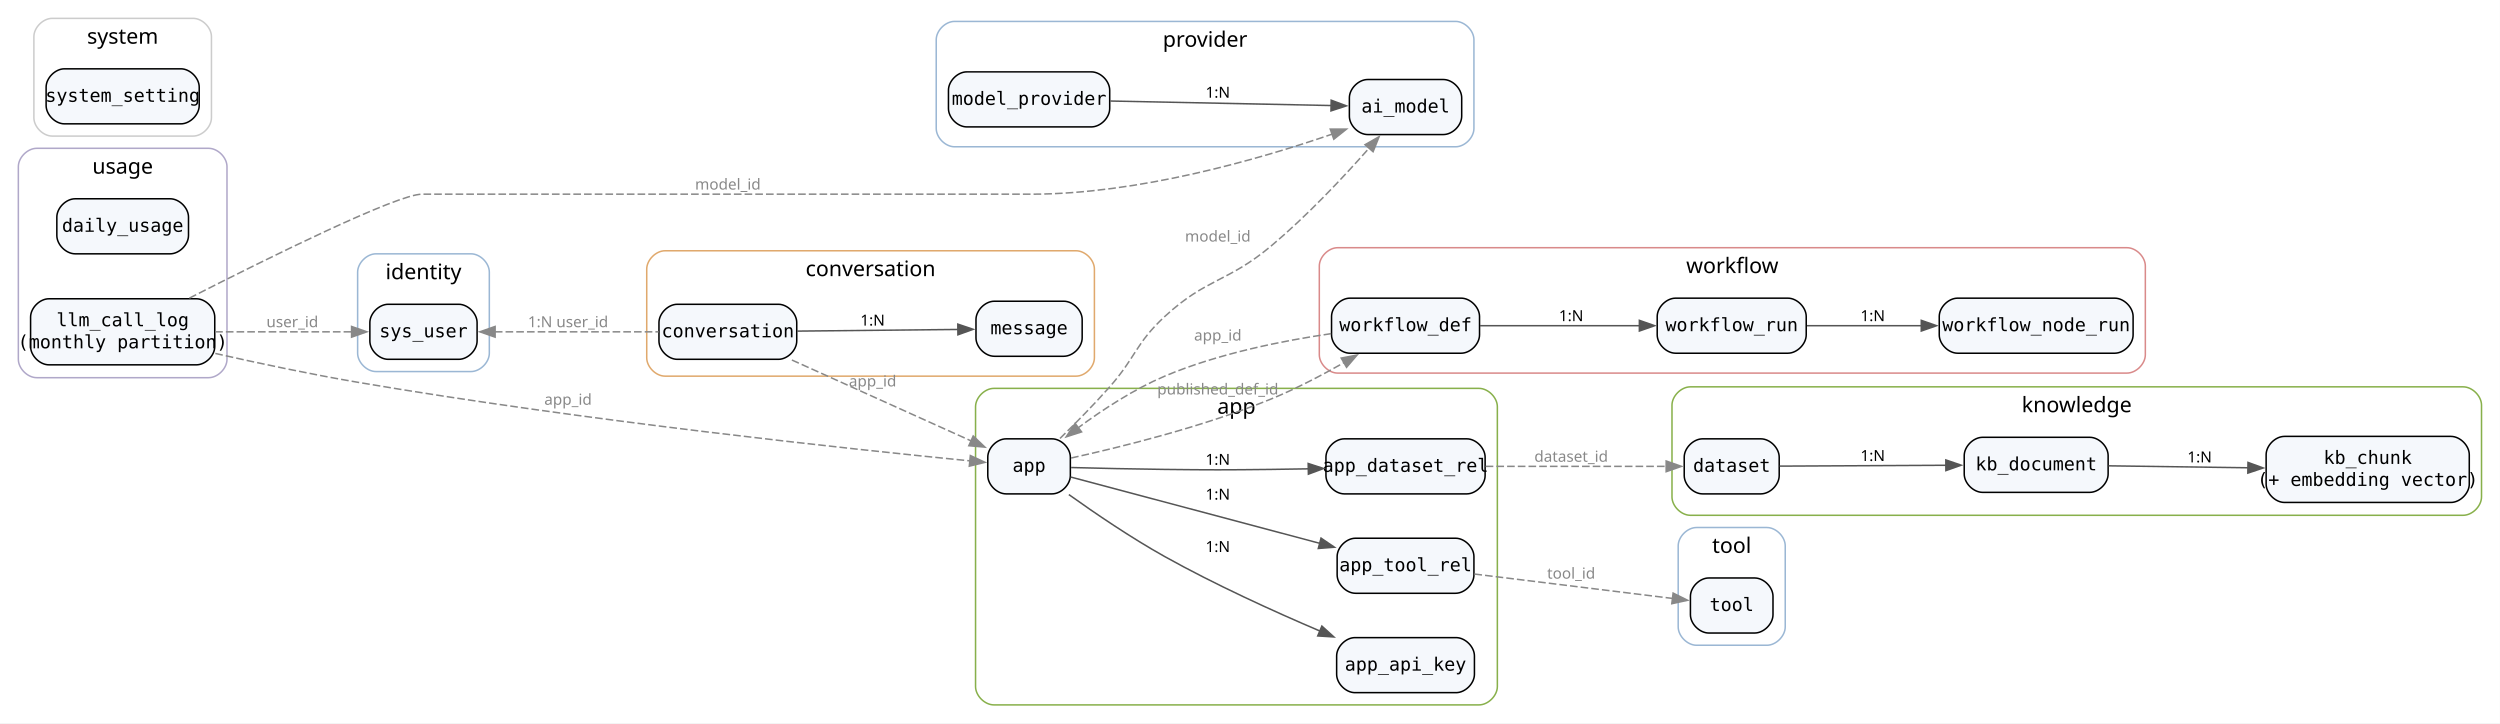
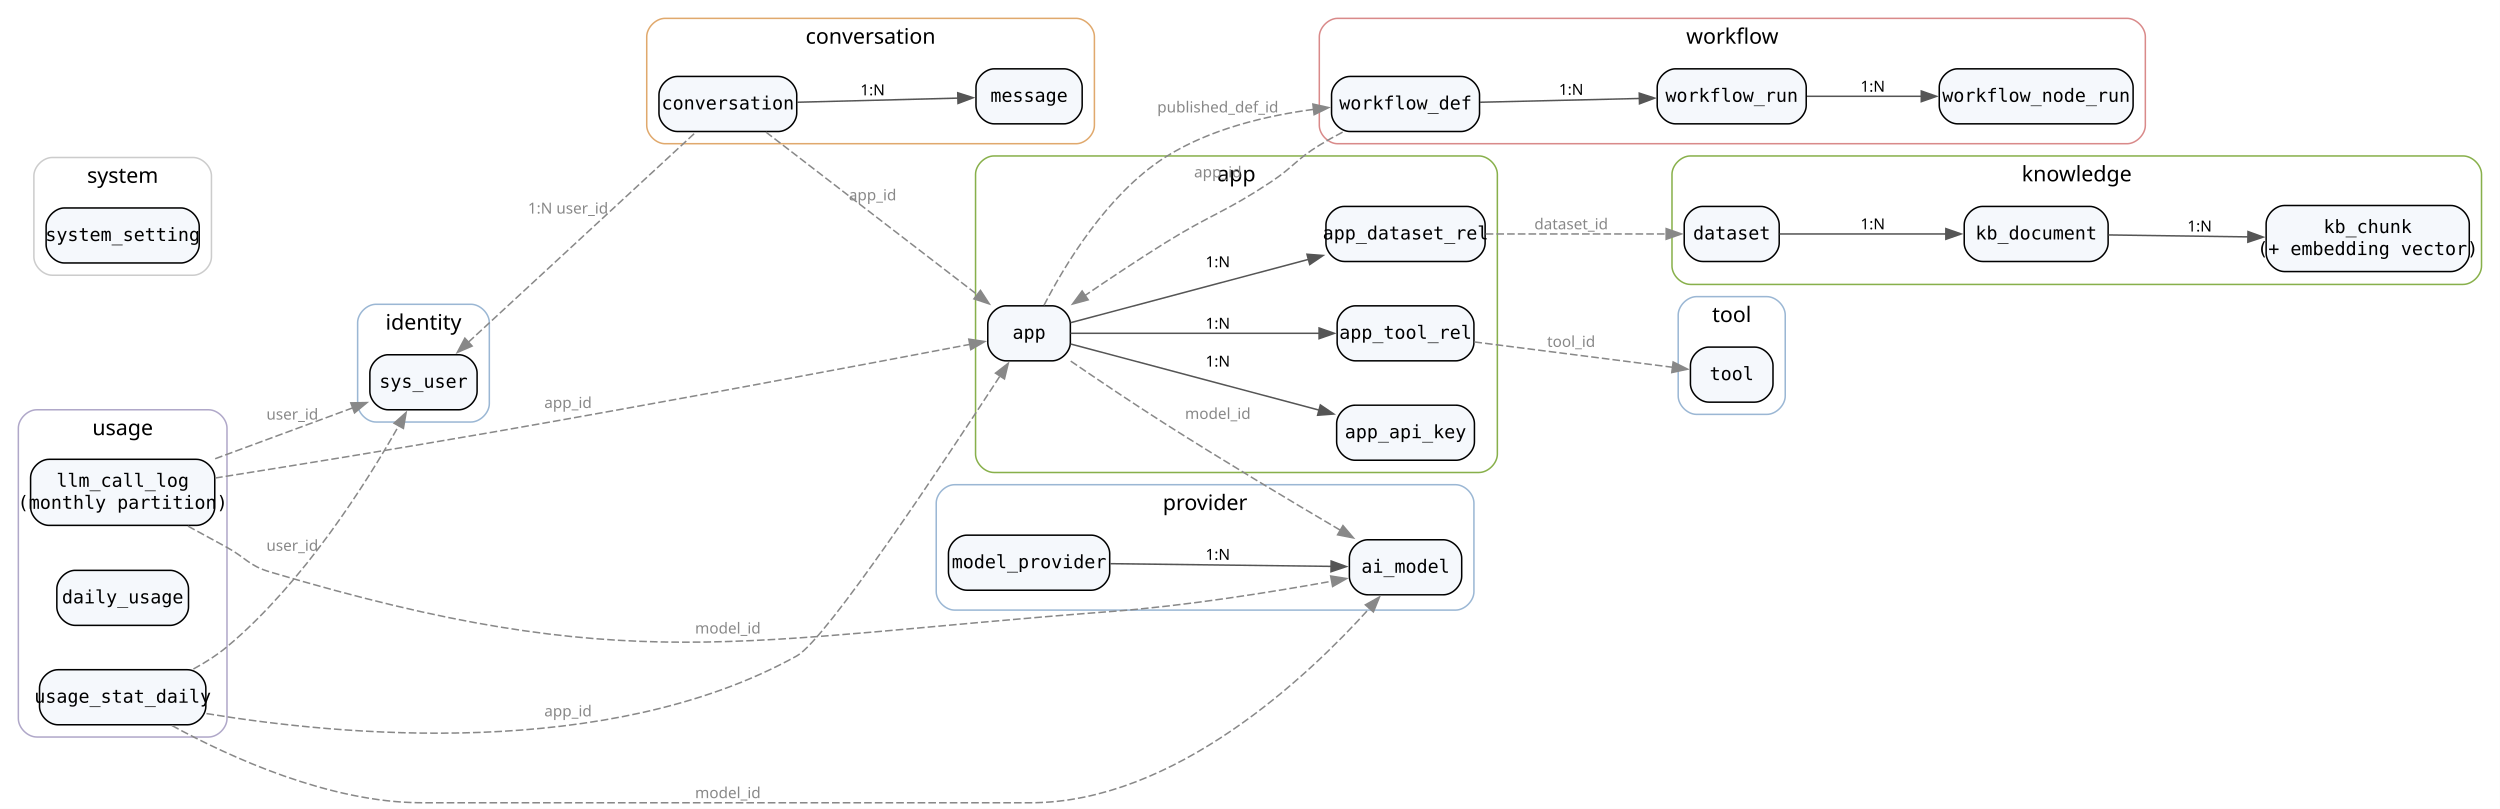
- <svg xmlns="http://www.w3.org/2000/svg" width="1635pt" height="473pt" viewBox="0.00 0.00 1635.00 473.00">
-   <g id="graph0" class="graph" transform="scale(1 1) rotate(0) translate(4 469)">
-     <polygon fill="white" stroke="none" points="-4,4 -4,-469 1630.91,-469 1630.91,4 -4,4" />
+ <svg xmlns="http://www.w3.org/2000/svg" width="1635pt" height="529pt" viewBox="0.00 0.00 1635.00 529.00">
+   <g id="graph0" class="graph" transform="scale(1 1) rotate(0) translate(4 525)">
+     <polygon fill="white" stroke="none" points="-4,4 -4,-525 1630.91,-525 1630.91,4 -4,4" />
    <g id="clust1" class="cluster">
-       <path fill="none" stroke="#9bb7d4" d="M241.89,-226C241.89,-226 304.02,-226 304.02,-226 310.02,-226 316.02,-232 316.02,-238 316.02,-238 316.02,-291 316.02,-291 316.02,-297 310.02,-303 304.02,-303 304.02,-303 241.89,-303 241.89,-303 235.89,-303 229.89,-297 229.89,-291 229.89,-291 229.89,-238 229.89,-238 229.89,-232 235.89,-226 241.89,-226" />
-       <text xml:space="preserve" text-anchor="middle" x="272.96" y="-286.4" font-family="sans-serif" font-size="14.00">identity</text>
+       <path fill="none" stroke="#9bb7d4" d="M241.89,-249C241.89,-249 304.02,-249 304.02,-249 310.02,-249 316.02,-255 316.02,-261 316.02,-261 316.02,-314 316.02,-314 316.02,-320 310.02,-326 304.02,-326 304.02,-326 241.89,-326 241.89,-326 235.89,-326 229.89,-320 229.89,-314 229.89,-314 229.89,-261 229.89,-261 229.89,-255 235.89,-249 241.89,-249" />
+       <text xml:space="preserve" text-anchor="middle" x="272.96" y="-309.4" font-family="sans-serif" font-size="14.00">identity</text>
    </g>
    <g id="clust2" class="cluster">
-       <path fill="none" stroke="#9bb7d4" d="M620.29,-373C620.29,-373 947.95,-373 947.95,-373 953.95,-373 959.95,-379 959.95,-385 959.95,-385 959.95,-443 959.95,-443 959.95,-449 953.95,-455 947.95,-455 947.95,-455 620.29,-455 620.29,-455 614.29,-455 608.29,-449 608.29,-443 608.29,-443 608.29,-385 608.29,-385 608.29,-379 614.29,-373 620.29,-373" />
-       <text xml:space="preserve" text-anchor="middle" x="784.12" y="-438.4" font-family="sans-serif" font-size="14.00">provider</text>
+       <path fill="none" stroke="#9bb7d4" d="M620.29,-126C620.29,-126 947.95,-126 947.95,-126 953.95,-126 959.95,-132 959.95,-138 959.95,-138 959.95,-196 959.95,-196 959.95,-202 953.95,-208 947.95,-208 947.95,-208 620.29,-208 620.29,-208 614.29,-208 608.29,-202 608.29,-196 608.29,-196 608.29,-138 608.29,-138 608.29,-132 614.29,-126 620.29,-126" />
+       <text xml:space="preserve" text-anchor="middle" x="784.12" y="-191.4" font-family="sans-serif" font-size="14.00">provider</text>
    </g>
    <g id="clust3" class="cluster">
-       <path fill="none" stroke="#88b04b" d="M646.01,-8C646.01,-8 963.27,-8 963.27,-8 969.27,-8 975.27,-14 975.27,-20 975.27,-20 975.27,-203 975.27,-203 975.27,-209 969.27,-215 963.27,-215 963.27,-215 646.01,-215 646.01,-215 640.01,-215 634.01,-209 634.01,-203 634.01,-203 634.01,-20 634.01,-20 634.01,-14 640.01,-8 646.01,-8" />
-       <text xml:space="preserve" text-anchor="middle" x="804.64" y="-198.4" font-family="sans-serif" font-size="14.00">app</text>
+       <path fill="none" stroke="#88b04b" d="M646.01,-216C646.01,-216 963.27,-216 963.27,-216 969.27,-216 975.27,-222 975.27,-228 975.27,-228 975.27,-411 975.27,-411 975.27,-417 969.27,-423 963.27,-423 963.27,-423 646.01,-423 646.01,-423 640.01,-423 634.01,-417 634.01,-411 634.01,-411 634.01,-228 634.01,-228 634.01,-222 640.01,-216 646.01,-216" />
+       <text xml:space="preserve" text-anchor="middle" x="804.64" y="-406.4" font-family="sans-serif" font-size="14.00">app</text>
    </g>
    <g id="clust4" class="cluster">
-       <path fill="none" stroke="#e0a96d" d="M430.96,-223C430.96,-223 699.74,-223 699.74,-223 705.74,-223 711.74,-229 711.74,-235 711.74,-235 711.74,-293 711.74,-293 711.74,-299 705.74,-305 699.74,-305 699.74,-305 430.96,-305 430.96,-305 424.96,-305 418.96,-299 418.96,-293 418.96,-293 418.96,-235 418.96,-235 418.96,-229 424.96,-223 430.96,-223" />
-       <text xml:space="preserve" text-anchor="middle" x="565.35" y="-288.4" font-family="sans-serif" font-size="14.00">conversation</text>
+       <path fill="none" stroke="#e0a96d" d="M430.96,-431C430.96,-431 699.74,-431 699.74,-431 705.74,-431 711.74,-437 711.74,-443 711.74,-443 711.74,-501 711.74,-501 711.74,-507 705.74,-513 699.74,-513 699.74,-513 430.96,-513 430.96,-513 424.96,-513 418.96,-507 418.96,-501 418.96,-501 418.96,-443 418.96,-443 418.96,-437 424.96,-431 430.96,-431" />
+       <text xml:space="preserve" text-anchor="middle" x="565.35" y="-496.4" font-family="sans-serif" font-size="14.00">conversation</text>
    </g>
    <g id="clust5" class="cluster">
-       <path fill="none" stroke="#88b04b" d="M1101.48,-132C1101.48,-132 1606.91,-132 1606.91,-132 1612.91,-132 1618.91,-138 1618.91,-144 1618.91,-144 1618.91,-204 1618.91,-204 1618.91,-210 1612.91,-216 1606.91,-216 1606.91,-216 1101.48,-216 1101.48,-216 1095.48,-216 1089.48,-210 1089.48,-204 1089.48,-204 1089.48,-144 1089.48,-144 1089.48,-138 1095.48,-132 1101.48,-132" />
-       <text xml:space="preserve" text-anchor="middle" x="1354.19" y="-199.4" font-family="sans-serif" font-size="14.00">knowledge</text>
+       <path fill="none" stroke="#88b04b" d="M1101.48,-339C1101.48,-339 1606.91,-339 1606.91,-339 1612.91,-339 1618.91,-345 1618.91,-351 1618.91,-351 1618.91,-411 1618.91,-411 1618.91,-417 1612.91,-423 1606.91,-423 1606.91,-423 1101.48,-423 1101.48,-423 1095.48,-423 1089.48,-417 1089.48,-411 1089.48,-411 1089.48,-351 1089.48,-351 1089.48,-345 1095.48,-339 1101.48,-339" />
+       <text xml:space="preserve" text-anchor="middle" x="1354.19" y="-406.4" font-family="sans-serif" font-size="14.00">knowledge</text>
    </g>
    <g id="clust6" class="cluster">
-       <path fill="none" stroke="#d98a8a" d="M870.83,-225C870.83,-225 1387.05,-225 1387.05,-225 1393.05,-225 1399.05,-231 1399.05,-237 1399.05,-237 1399.05,-295 1399.05,-295 1399.05,-301 1393.05,-307 1387.05,-307 1387.05,-307 870.83,-307 870.83,-307 864.83,-307 858.83,-301 858.83,-295 858.83,-295 858.83,-237 858.83,-237 858.83,-231 864.83,-225 870.83,-225" />
-       <text xml:space="preserve" text-anchor="middle" x="1128.94" y="-290.4" font-family="sans-serif" font-size="14.00">workflow</text>
+       <path fill="none" stroke="#d98a8a" d="M870.83,-431C870.83,-431 1387.05,-431 1387.05,-431 1393.05,-431 1399.05,-437 1399.05,-443 1399.05,-443 1399.05,-501 1399.05,-501 1399.05,-507 1393.05,-513 1387.05,-513 1387.05,-513 870.83,-513 870.83,-513 864.83,-513 858.83,-507 858.83,-501 858.83,-501 858.83,-443 858.83,-443 858.83,-437 864.83,-431 870.83,-431" />
+       <text xml:space="preserve" text-anchor="middle" x="1128.94" y="-496.4" font-family="sans-serif" font-size="14.00">workflow</text>
    </g>
    <g id="clust7" class="cluster">
-       <path fill="none" stroke="#9bb7d4" d="M1105.54,-47C1105.54,-47 1151.54,-47 1151.54,-47 1157.54,-47 1163.54,-53 1163.54,-59 1163.54,-59 1163.54,-112 1163.54,-112 1163.54,-118 1157.54,-124 1151.54,-124 1151.54,-124 1105.54,-124 1105.54,-124 1099.54,-124 1093.54,-118 1093.54,-112 1093.54,-112 1093.54,-59 1093.54,-59 1093.54,-53 1099.54,-47 1105.54,-47" />
-       <text xml:space="preserve" text-anchor="middle" x="1128.54" y="-107.4" font-family="sans-serif" font-size="14.00">tool</text>
+       <path fill="none" stroke="#9bb7d4" d="M1105.54,-254C1105.54,-254 1151.54,-254 1151.54,-254 1157.54,-254 1163.54,-260 1163.54,-266 1163.54,-266 1163.54,-319 1163.54,-319 1163.54,-325 1157.54,-331 1151.54,-331 1151.54,-331 1105.54,-331 1105.54,-331 1099.54,-331 1093.54,-325 1093.54,-319 1093.54,-319 1093.54,-266 1093.54,-266 1093.54,-260 1099.54,-254 1105.54,-254" />
+       <text xml:space="preserve" text-anchor="middle" x="1128.54" y="-314.4" font-family="sans-serif" font-size="14.00">tool</text>
    </g>
    <g id="clust8" class="cluster">
-       <path fill="none" stroke="#b0a8c9" d="M20,-222C20,-222 132.45,-222 132.45,-222 138.45,-222 144.45,-228 144.45,-234 144.45,-234 144.45,-360 144.45,-360 144.45,-366 138.45,-372 132.45,-372 132.45,-372 20,-372 20,-372 14,-372 8,-366 8,-360 8,-360 8,-234 8,-234 8,-228 14,-222 20,-222" />
-       <text xml:space="preserve" text-anchor="middle" x="76.23" y="-355.4" font-family="sans-serif" font-size="14.00">usage</text>
+       <path fill="none" stroke="#b0a8c9" d="M20,-43C20,-43 132.45,-43 132.45,-43 138.45,-43 144.45,-49 144.45,-55 144.45,-55 144.45,-245 144.45,-245 144.45,-251 138.45,-257 132.45,-257 132.45,-257 20,-257 20,-257 14,-257 8,-251 8,-245 8,-245 8,-55 8,-55 8,-49 14,-43 20,-43" />
+       <text xml:space="preserve" text-anchor="middle" x="76.23" y="-240.4" font-family="sans-serif" font-size="14.00">usage</text>
    </g>
    <g id="clust9" class="cluster">
-       <path fill="none" stroke="#cccccc" d="M30.16,-380C30.16,-380 122.29,-380 122.29,-380 128.29,-380 134.29,-386 134.29,-392 134.29,-392 134.29,-445 134.29,-445 134.29,-451 128.29,-457 122.29,-457 122.29,-457 30.16,-457 30.16,-457 24.16,-457 18.16,-451 18.16,-445 18.16,-445 18.16,-392 18.16,-392 18.16,-386 24.16,-380 30.16,-380" />
-       <text xml:space="preserve" text-anchor="middle" x="76.23" y="-440.4" font-family="sans-serif" font-size="14.00">system</text>
+       <path fill="none" stroke="#cccccc" d="M30.16,-345C30.16,-345 122.29,-345 122.29,-345 128.29,-345 134.29,-351 134.29,-357 134.29,-357 134.29,-410 134.29,-410 134.29,-416 128.29,-422 122.29,-422 122.29,-422 30.16,-422 30.16,-422 24.16,-422 18.16,-416 18.16,-410 18.16,-410 18.16,-357 18.16,-357 18.16,-351 24.16,-345 30.16,-345" />
+       <text xml:space="preserve" text-anchor="middle" x="76.23" y="-405.4" font-family="sans-serif" font-size="14.00">system</text>
    </g>
    <g id="node1" class="node">
-       <path fill="#f5f8fc" stroke="black" d="M296.02,-270C296.02,-270 249.89,-270 249.89,-270 243.89,-270 237.89,-264 237.89,-258 237.89,-258 237.89,-246 237.89,-246 237.89,-240 243.89,-234 249.89,-234 249.89,-234 296.02,-234 296.02,-234 302.02,-234 308.02,-240 308.02,-246 308.02,-246 308.02,-258 308.02,-258 308.02,-264 302.02,-270 296.02,-270" />
-       <text xml:space="preserve" text-anchor="middle" x="272.96" y="-248.4" font-family="monospace" font-size="12.00">sys_user</text>
+       <path fill="#f5f8fc" stroke="black" d="M296.02,-293C296.02,-293 249.89,-293 249.89,-293 243.89,-293 237.89,-287 237.89,-281 237.89,-281 237.89,-269 237.89,-269 237.89,-263 243.89,-257 249.89,-257 249.89,-257 296.02,-257 296.02,-257 302.02,-257 308.02,-263 308.02,-269 308.02,-269 308.02,-281 308.02,-281 308.02,-287 302.02,-293 296.02,-293" />
+       <text xml:space="preserve" text-anchor="middle" x="272.96" y="-271.4" font-family="monospace" font-size="12.00">sys_user</text>
    </g>
    <g id="node8" class="node">
-       <path fill="#f5f8fc" stroke="black" d="M505.07,-270C505.07,-270 438.96,-270 438.96,-270 432.96,-270 426.96,-264 426.96,-258 426.96,-258 426.96,-246 426.96,-246 426.96,-240 432.96,-234 438.96,-234 438.96,-234 505.07,-234 505.07,-234 511.07,-234 517.07,-240 517.07,-246 517.07,-246 517.07,-258 517.07,-258 517.07,-264 511.07,-270 505.07,-270" />
-       <text xml:space="preserve" text-anchor="middle" x="472.02" y="-248.4" font-family="monospace" font-size="12.00">conversation</text>
+       <path fill="#f5f8fc" stroke="black" d="M505.07,-475C505.07,-475 438.96,-475 438.96,-475 432.96,-475 426.96,-469 426.96,-463 426.96,-463 426.96,-451 426.96,-451 426.96,-445 432.96,-439 438.96,-439 438.96,-439 505.07,-439 505.07,-439 511.07,-439 517.07,-445 517.07,-451 517.07,-451 517.07,-463 517.07,-463 517.07,-469 511.07,-475 505.07,-475" />
+       <text xml:space="preserve" text-anchor="middle" x="472.02" y="-453.4" font-family="monospace" font-size="12.00">conversation</text>
    </g>
    <g id="edge16" class="edge">
-       <path fill="none" stroke="#888888" stroke-dasharray="5,2" d="M319.63,-252C351.86,-252 394.8,-252 426.72,-252" />
-       <polygon fill="#888888" stroke="#888888" points="319.8,-248.5 309.8,-252 319.8,-255.5 319.8,-248.5" />
-       <text xml:space="preserve" text-anchor="middle" x="367.49" y="-255" font-family="sans-serif" font-size="10.00" fill="#888888">1:N user_id</text>
+       <path fill="none" stroke="#888888" stroke-dasharray="5,2" d="M302.29,-301.17C342.78,-338.56 416.17,-406.35 451.28,-438.77" />
+       <polygon fill="#888888" stroke="#888888" points="304.77,-298.69 295.05,-294.48 300.02,-303.84 304.77,-298.69" />
+       <text xml:space="preserve" text-anchor="middle" x="367.49" y="-385.3" font-family="sans-serif" font-size="10.00" fill="#888888">1:N user_id</text>
    </g>
    <g id="node2" class="node">
-       <path fill="#f5f8fc" stroke="black" d="M709.74,-422C709.74,-422 628.29,-422 628.29,-422 622.29,-422 616.29,-416 616.29,-410 616.29,-410 616.29,-398 616.29,-398 616.29,-392 622.29,-386 628.29,-386 628.29,-386 709.74,-386 709.74,-386 715.74,-386 721.74,-392 721.74,-398 721.74,-398 721.74,-410 721.74,-410 721.74,-416 715.74,-422 709.74,-422" />
-       <text xml:space="preserve" text-anchor="middle" x="669.01" y="-400.4" font-family="monospace" font-size="12.00">model_provider</text>
+       <path fill="#f5f8fc" stroke="black" d="M709.74,-175C709.74,-175 628.29,-175 628.29,-175 622.29,-175 616.29,-169 616.29,-163 616.29,-163 616.29,-151 616.29,-151 616.29,-145 622.29,-139 628.29,-139 628.29,-139 709.74,-139 709.74,-139 715.74,-139 721.74,-145 721.74,-151 721.74,-151 721.74,-163 721.74,-163 721.74,-169 715.74,-175 709.74,-175" />
+       <text xml:space="preserve" text-anchor="middle" x="669.01" y="-153.4" font-family="monospace" font-size="12.00">model_provider</text>
    </g>
    <g id="node3" class="node">
-       <path fill="#f5f8fc" stroke="black" d="M939.95,-417C939.95,-417 890.49,-417 890.49,-417 884.49,-417 878.49,-411 878.49,-405 878.49,-405 878.49,-393 878.49,-393 878.49,-387 884.49,-381 890.49,-381 890.49,-381 939.95,-381 939.95,-381 945.95,-381 951.95,-387 951.95,-393 951.95,-393 951.95,-405 951.95,-405 951.95,-411 945.95,-417 939.95,-417" />
-       <text xml:space="preserve" text-anchor="middle" x="915.22" y="-395.4" font-family="monospace" font-size="12.00">ai_model</text>
+       <path fill="#f5f8fc" stroke="black" d="M939.95,-172C939.95,-172 890.49,-172 890.49,-172 884.49,-172 878.49,-166 878.49,-160 878.49,-160 878.49,-148 878.49,-148 878.49,-142 884.49,-136 890.49,-136 890.49,-136 939.95,-136 939.95,-136 945.95,-136 951.95,-142 951.95,-148 951.95,-148 951.95,-160 951.95,-160 951.95,-166 945.95,-172 939.95,-172" />
+       <text xml:space="preserve" text-anchor="middle" x="915.22" y="-150.4" font-family="monospace" font-size="12.00">ai_model</text>
    </g>
    <g id="edge1" class="edge">
-       <path fill="none" stroke="#555555" d="M722.1,-402.93C764.9,-402.06 825.04,-400.83 866.58,-399.98" />
-       <polygon fill="#555555" stroke="#555555" points="866.6,-403.48 876.53,-399.77 866.46,-396.48 866.6,-403.48" />
-       <text xml:space="preserve" text-anchor="middle" x="792.45" y="-405.09" font-family="sans-serif" font-size="10.00">1:N</text>
+       <path fill="none" stroke="#555555" d="M722.1,-156.36C764.9,-155.83 825.04,-155.1 866.58,-154.59" />
+       <polygon fill="#555555" stroke="#555555" points="866.57,-158.09 876.53,-154.46 866.48,-151.09 866.57,-158.09" />
+       <text xml:space="preserve" text-anchor="middle" x="792.45" y="-158.86" font-family="sans-serif" font-size="10.00">1:N</text>
    </g>
    <g id="node4" class="node">
-       <path fill="#f5f8fc" stroke="black" d="M684.01,-182C684.01,-182 654.01,-182 654.01,-182 648.01,-182 642.01,-176 642.01,-170 642.01,-170 642.01,-158 642.01,-158 642.01,-152 648.01,-146 654.01,-146 654.01,-146 684.01,-146 684.01,-146 690.01,-146 696.01,-152 696.01,-158 696.01,-158 696.01,-170 696.01,-170 696.01,-176 690.01,-182 684.01,-182" />
-       <text xml:space="preserve" text-anchor="middle" x="669.01" y="-160.4" font-family="monospace" font-size="12.00">app</text>
+       <path fill="#f5f8fc" stroke="black" d="M684.01,-325C684.01,-325 654.01,-325 654.01,-325 648.01,-325 642.01,-319 642.01,-313 642.01,-313 642.01,-301 642.01,-301 642.01,-295 648.01,-289 654.01,-289 654.01,-289 684.01,-289 684.01,-289 690.01,-289 696.01,-295 696.01,-301 696.01,-301 696.01,-313 696.01,-313 696.01,-319 690.01,-325 684.01,-325" />
+       <text xml:space="preserve" text-anchor="middle" x="669.01" y="-303.4" font-family="monospace" font-size="12.00">app</text>
    </g>
    <g id="edge10" class="edge">
-       <path fill="none" stroke="#888888" stroke-dasharray="5,2" d="M689.24,-182.26C699.23,-192 711.45,-204.36 721.74,-216 738.92,-235.46 738.67,-244.38 757.74,-262 784.92,-287.12 798.77,-284.26 827.17,-308 850.77,-327.73 874.73,-353.27 891.52,-372.26" />
-       <polygon fill="#888888" stroke="#888888" points="888.72,-374.38 897.93,-379.61 893.99,-369.77 888.72,-374.38" />
-       <text xml:space="preserve" text-anchor="middle" x="792.45" y="-311" font-family="sans-serif" font-size="10.00" fill="#888888">model_id</text>
+       <path fill="none" stroke="#888888" stroke-dasharray="5,2" d="M696.27,-288.83C713.58,-276.98 736.83,-261.3 757.74,-248 796.22,-223.52 840.9,-196.86 872.63,-178.2" />
+       <polygon fill="#888888" stroke="#888888" points="874.3,-181.28 881.15,-173.2 870.76,-175.24 874.3,-181.28" />
+       <text xml:space="preserve" text-anchor="middle" x="792.45" y="-251" font-family="sans-serif" font-size="10.00" fill="#888888">model_id</text>
    </g>
    <g id="node5" class="node">
-       <path fill="#f5f8fc" stroke="black" d="M948.28,-52C948.28,-52 882.16,-52 882.16,-52 876.16,-52 870.16,-46 870.16,-40 870.16,-40 870.16,-28 870.16,-28 870.16,-22 876.16,-16 882.16,-16 882.16,-16 948.28,-16 948.28,-16 954.28,-16 960.28,-22 960.28,-28 960.28,-28 960.28,-40 960.28,-40 960.28,-46 954.28,-52 948.28,-52" />
-       <text xml:space="preserve" text-anchor="middle" x="915.22" y="-30.4" font-family="monospace" font-size="12.00">app_api_key</text>
+       <path fill="#f5f8fc" stroke="black" d="M948.28,-260C948.28,-260 882.16,-260 882.16,-260 876.16,-260 870.16,-254 870.16,-248 870.16,-248 870.16,-236 870.16,-236 870.16,-230 876.16,-224 882.16,-224 882.16,-224 948.28,-224 948.28,-224 954.28,-224 960.28,-230 960.28,-236 960.28,-236 960.28,-248 960.28,-248 960.28,-254 954.28,-260 948.28,-260" />
+       <text xml:space="preserve" text-anchor="middle" x="915.22" y="-238.4" font-family="monospace" font-size="12.00">app_api_key</text>
    </g>
    <g id="edge2" class="edge">
-       <path fill="none" stroke="#555555" d="M695.02,-145.55C712.2,-133.29 735.78,-117.25 757.74,-105 790.48,-86.73 828.79,-69.28 859.31,-56.26" />
-       <polygon fill="#555555" stroke="#555555" points="860.51,-59.55 868.36,-52.43 857.79,-53.1 860.51,-59.55" />
-       <text xml:space="preserve" text-anchor="middle" x="792.45" y="-108" font-family="sans-serif" font-size="10.00">1:N</text>
+       <path fill="none" stroke="#555555" d="M696.15,-300.04C734.78,-289.76 808.03,-270.26 858.92,-256.72" />
+       <polygon fill="#555555" stroke="#555555" points="859.51,-260.18 868.28,-254.23 857.71,-253.42 859.51,-260.18" />
+       <text xml:space="preserve" text-anchor="middle" x="792.45" y="-285.23" font-family="sans-serif" font-size="10.00">1:N</text>
    </g>
    <g id="node6" class="node">
-       <path fill="#f5f8fc" stroke="black" d="M955.27,-182C955.27,-182 875.17,-182 875.17,-182 869.17,-182 863.17,-176 863.17,-170 863.17,-170 863.17,-158 863.17,-158 863.17,-152 869.17,-146 875.17,-146 875.17,-146 955.27,-146 955.27,-146 961.27,-146 967.27,-152 967.27,-158 967.27,-158 967.27,-170 967.27,-170 967.27,-176 961.27,-182 955.27,-182" />
-       <text xml:space="preserve" text-anchor="middle" x="915.22" y="-160.4" font-family="monospace" font-size="12.00">app_dataset_rel</text>
+       <path fill="#f5f8fc" stroke="black" d="M955.27,-390C955.27,-390 875.17,-390 875.17,-390 869.17,-390 863.17,-384 863.17,-378 863.17,-378 863.17,-366 863.17,-366 863.17,-360 869.17,-354 875.17,-354 875.17,-354 955.27,-354 955.27,-354 961.27,-354 967.27,-360 967.27,-366 967.27,-366 967.27,-378 967.27,-378 967.27,-384 961.27,-390 955.27,-390" />
+       <text xml:space="preserve" text-anchor="middle" x="915.22" y="-368.4" font-family="monospace" font-size="12.00">app_dataset_rel</text>
    </g>
    <g id="edge3" class="edge">
-       <path fill="none" stroke="#555555" d="M696.5,-163.24C713.9,-162.78 737.17,-162.23 757.74,-162 788.59,-161.65 796.31,-161.65 827.17,-162 835.17,-162.09 843.59,-162.23 851.9,-162.39" />
-       <polygon fill="#555555" stroke="#555555" points="851.55,-165.89 861.62,-162.6 851.69,-158.89 851.55,-165.89" />
-       <text xml:space="preserve" text-anchor="middle" x="792.45" y="-165" font-family="sans-serif" font-size="10.00">1:N</text>
+       <path fill="none" stroke="#555555" d="M696.15,-313.96C732.98,-323.76 801.29,-341.94 851.68,-355.35" />
+       <polygon fill="#555555" stroke="#555555" points="850.76,-358.73 861.32,-357.92 852.56,-351.97 850.76,-358.73" />
+       <text xml:space="preserve" text-anchor="middle" x="792.45" y="-350.23" font-family="sans-serif" font-size="10.00">1:N</text>
    </g>
    <g id="node7" class="node">
-       <path fill="#f5f8fc" stroke="black" d="M947.95,-117C947.95,-117 882.49,-117 882.49,-117 876.49,-117 870.49,-111 870.49,-105 870.49,-105 870.49,-93 870.49,-93 870.49,-87 876.49,-81 882.49,-81 882.49,-81 947.95,-81 947.95,-81 953.95,-81 959.95,-87 959.95,-93 959.95,-93 959.95,-105 959.95,-105 959.95,-111 953.95,-117 947.95,-117" />
-       <text xml:space="preserve" text-anchor="middle" x="915.22" y="-95.4" font-family="monospace" font-size="12.00">app_tool_rel</text>
+       <path fill="#f5f8fc" stroke="black" d="M947.95,-325C947.95,-325 882.49,-325 882.49,-325 876.49,-325 870.49,-319 870.49,-313 870.49,-313 870.49,-301 870.49,-301 870.49,-295 876.49,-289 882.49,-289 882.49,-289 947.95,-289 947.95,-289 953.95,-289 959.95,-295 959.95,-301 959.95,-301 959.95,-313 959.95,-313 959.95,-319 953.95,-325 947.95,-325" />
+       <text xml:space="preserve" text-anchor="middle" x="915.22" y="-303.4" font-family="monospace" font-size="12.00">app_tool_rel</text>
    </g>
    <g id="edge4" class="edge">
-       <path fill="none" stroke="#555555" d="M696.15,-157.04C734.89,-146.73 808.47,-127.15 859.37,-113.6" />
-       <polygon fill="#555555" stroke="#555555" points="859.96,-117.06 868.73,-111.11 858.16,-110.3 859.96,-117.06" />
-       <text xml:space="preserve" text-anchor="middle" x="792.45" y="-142.23" font-family="sans-serif" font-size="10.00">1:N</text>
+       <path fill="none" stroke="#555555" d="M696.15,-307C734.73,-307 807.85,-307 858.73,-307" />
+       <polygon fill="#555555" stroke="#555555" points="858.68,-310.5 868.68,-307 858.68,-303.5 858.68,-310.5" />
+       <text xml:space="preserve" text-anchor="middle" x="792.45" y="-310" font-family="sans-serif" font-size="10.00">1:N</text>
    </g>
    <g id="node13" class="node">
-       <path fill="#f5f8fc" stroke="black" d="M951.61,-274C951.61,-274 878.83,-274 878.83,-274 872.83,-274 866.83,-268 866.83,-262 866.83,-262 866.83,-250 866.83,-250 866.83,-244 872.83,-238 878.83,-238 878.83,-238 951.61,-238 951.61,-238 957.61,-238 963.61,-244 963.61,-250 963.61,-250 963.61,-262 963.61,-262 963.61,-268 957.61,-274 951.61,-274" />
-       <text xml:space="preserve" text-anchor="middle" x="915.22" y="-252.4" font-family="monospace" font-size="12.00">workflow_def</text>
+       <path fill="#f5f8fc" stroke="black" d="M951.61,-475C951.61,-475 878.83,-475 878.83,-475 872.83,-475 866.83,-469 866.83,-463 866.83,-463 866.83,-451 866.83,-451 866.83,-445 872.83,-439 878.83,-439 878.83,-439 951.61,-439 951.61,-439 957.61,-439 963.61,-445 963.61,-451 963.61,-451 963.61,-463 963.61,-463 963.61,-469 957.61,-475 951.61,-475" />
+       <text xml:space="preserve" text-anchor="middle" x="915.22" y="-453.4" font-family="monospace" font-size="12.00">workflow_def</text>
    </g>
    <g id="edge13" class="edge">
-       <path fill="none" stroke="#888888" stroke-dasharray="5,2" d="M696.49,-169.45C728.24,-176.42 782.72,-189.81 827.17,-208 843.39,-214.64 860.44,-223.56 875.11,-231.92" />
-       <polygon fill="#888888" stroke="#888888" points="873.14,-234.82 883.54,-236.81 876.65,-228.76 873.14,-234.82" />
-       <text xml:space="preserve" text-anchor="middle" x="792.45" y="-211" font-family="sans-serif" font-size="10.00" fill="#888888">published_def_id</text>
+       <path fill="none" stroke="#888888" stroke-dasharray="5,2" d="M678.78,-325.37C692.08,-351.19 719.89,-397.76 757.74,-422 786.76,-440.59 824.31,-449.38 855.35,-453.51" />
+       <polygon fill="#888888" stroke="#888888" points="854.61,-456.95 864.96,-454.65 855.44,-449.99 854.61,-456.95" />
+       <text xml:space="preserve" text-anchor="middle" x="792.45" y="-451.46" font-family="sans-serif" font-size="10.00" fill="#888888">published_def_id</text>
    </g>
    <g id="node10" class="node">
-       <path fill="#f5f8fc" stroke="black" d="M1147.6,-182C1147.6,-182 1109.48,-182 1109.48,-182 1103.48,-182 1097.48,-176 1097.48,-170 1097.48,-170 1097.48,-158 1097.48,-158 1097.48,-152 1103.48,-146 1109.48,-146 1109.48,-146 1147.6,-146 1147.6,-146 1153.6,-146 1159.6,-152 1159.6,-158 1159.6,-158 1159.6,-170 1159.6,-170 1159.6,-176 1153.6,-182 1147.6,-182" />
-       <text xml:space="preserve" text-anchor="middle" x="1128.54" y="-160.4" font-family="monospace" font-size="12.00">dataset</text>
+       <path fill="#f5f8fc" stroke="black" d="M1147.6,-390C1147.6,-390 1109.48,-390 1109.48,-390 1103.48,-390 1097.48,-384 1097.48,-378 1097.48,-378 1097.48,-366 1097.48,-366 1097.48,-360 1103.48,-354 1109.48,-354 1109.48,-354 1147.6,-354 1147.6,-354 1153.6,-354 1159.6,-360 1159.6,-366 1159.6,-366 1159.6,-378 1159.6,-378 1159.6,-384 1153.6,-390 1147.6,-390" />
+       <text xml:space="preserve" text-anchor="middle" x="1128.54" y="-368.4" font-family="monospace" font-size="12.00">dataset</text>
    </g>
    <g id="edge11" class="edge">
-       <path fill="none" stroke="#888888" stroke-dasharray="5,2" d="M967.64,-164C1003.93,-164 1051.92,-164 1085.82,-164" />
-       <polygon fill="#888888" stroke="#888888" points="1085.67,-167.5 1095.67,-164 1085.67,-160.5 1085.67,-167.5" />
-       <text xml:space="preserve" text-anchor="middle" x="1023.54" y="-167" font-family="sans-serif" font-size="10.00" fill="#888888">dataset_id</text>
+       <path fill="none" stroke="#888888" stroke-dasharray="5,2" d="M967.64,-372C1003.93,-372 1051.92,-372 1085.82,-372" />
+       <polygon fill="#888888" stroke="#888888" points="1085.67,-375.5 1095.67,-372 1085.67,-368.5 1085.67,-375.5" />
+       <text xml:space="preserve" text-anchor="middle" x="1023.54" y="-375" font-family="sans-serif" font-size="10.00" fill="#888888">dataset_id</text>
    </g>
    <g id="node16" class="node">
-       <path fill="#f5f8fc" stroke="black" d="M1143.54,-91C1143.54,-91 1113.54,-91 1113.54,-91 1107.54,-91 1101.54,-85 1101.54,-79 1101.54,-79 1101.54,-67 1101.54,-67 1101.54,-61 1107.54,-55 1113.54,-55 1113.54,-55 1143.54,-55 1143.54,-55 1149.54,-55 1155.54,-61 1155.54,-67 1155.54,-67 1155.54,-79 1155.54,-79 1155.54,-85 1149.54,-91 1143.54,-91" />
-       <text xml:space="preserve" text-anchor="middle" x="1128.54" y="-69.4" font-family="monospace" font-size="12.00">tool</text>
+       <path fill="#f5f8fc" stroke="black" d="M1143.54,-298C1143.54,-298 1113.54,-298 1113.54,-298 1107.54,-298 1101.54,-292 1101.54,-286 1101.54,-286 1101.54,-274 1101.54,-274 1101.54,-268 1107.54,-262 1113.54,-262 1113.54,-262 1143.54,-262 1143.54,-262 1149.54,-262 1155.54,-268 1155.54,-274 1155.54,-274 1155.54,-286 1155.54,-286 1155.54,-292 1149.54,-298 1143.54,-298" />
+       <text xml:space="preserve" text-anchor="middle" x="1128.54" y="-276.4" font-family="monospace" font-size="12.00">tool</text>
    </g>
    <g id="edge12" class="edge">
-       <path fill="none" stroke="#888888" stroke-dasharray="5,2" d="M960.26,-93.58C998.68,-88.85 1053.81,-82.07 1090.13,-77.6" />
-       <polygon fill="#888888" stroke="#888888" points="1090.22,-81.12 1099.71,-76.42 1089.36,-74.17 1090.22,-81.12" />
-       <text xml:space="preserve" text-anchor="middle" x="1023.54" y="-90.56" font-family="sans-serif" font-size="10.00" fill="#888888">tool_id</text>
+       <path fill="none" stroke="#888888" stroke-dasharray="5,2" d="M960.26,-301.37C998.68,-296.46 1053.81,-289.42 1090.13,-284.78" />
+       <polygon fill="#888888" stroke="#888888" points="1090.24,-288.29 1099.71,-283.56 1089.35,-281.35 1090.24,-288.29" />
+       <text xml:space="preserve" text-anchor="middle" x="1023.54" y="-298.12" font-family="sans-serif" font-size="10.00" fill="#888888">tool_id</text>
    </g>
    <g id="edge15" class="edge">
-       <path fill="none" stroke="#888888" stroke-dasharray="5,2" d="M513.9,-233.55C548.56,-217.91 597.84,-195.67 631.27,-180.58" />
-       <polygon fill="#888888" stroke="#888888" points="632.48,-183.88 640.15,-176.57 629.6,-177.5 632.48,-183.88" />
-       <text xml:space="preserve" text-anchor="middle" x="566.68" y="-216.27" font-family="sans-serif" font-size="10.00" fill="#888888">app_id</text>
+       <path fill="none" stroke="#888888" stroke-dasharray="5,2" d="M496.93,-438.61C531.67,-411.88 596.21,-362.23 635.33,-332.15" />
+       <polygon fill="#888888" stroke="#888888" points="637.22,-335.1 643.01,-326.23 632.95,-329.55 637.22,-335.1" />
+       <text xml:space="preserve" text-anchor="middle" x="566.68" y="-393.98" font-family="sans-serif" font-size="10.00" fill="#888888">app_id</text>
    </g>
    <g id="node9" class="node">
-       <path fill="#f5f8fc" stroke="black" d="M691.74,-272C691.74,-272 646.29,-272 646.29,-272 640.29,-272 634.29,-266 634.29,-260 634.29,-260 634.29,-248 634.29,-248 634.29,-242 640.29,-236 646.29,-236 646.29,-236 691.74,-236 691.74,-236 697.74,-236 703.74,-242 703.74,-248 703.74,-248 703.74,-260 703.74,-260 703.74,-266 697.74,-272 691.74,-272" />
-       <text xml:space="preserve" text-anchor="middle" x="669.01" y="-250.4" font-family="monospace" font-size="12.00">message</text>
+       <path fill="#f5f8fc" stroke="black" d="M691.74,-480C691.74,-480 646.29,-480 646.29,-480 640.29,-480 634.29,-474 634.29,-468 634.29,-468 634.29,-456 634.29,-456 634.29,-450 640.29,-444 646.29,-444 646.29,-444 691.74,-444 691.74,-444 697.74,-444 703.74,-450 703.74,-456 703.74,-456 703.74,-468 703.74,-468 703.74,-474 697.74,-480 691.74,-480" />
+       <text xml:space="preserve" text-anchor="middle" x="669.01" y="-458.4" font-family="monospace" font-size="12.00">message</text>
    </g>
    <g id="edge9" class="edge">
-       <path fill="none" stroke="#555555" d="M517.27,-252.45C548.79,-252.78 591.03,-253.21 622.77,-253.54" />
-       <polygon fill="#555555" stroke="#555555" points="622.41,-257.03 632.44,-253.64 622.48,-250.03 622.41,-257.03" />
-       <text xml:space="preserve" text-anchor="middle" x="566.68" y="-256.06" font-family="sans-serif" font-size="10.00">1:N</text>
+       <path fill="none" stroke="#555555" d="M517.27,-458.13C548.79,-458.94 591.03,-460.03 622.77,-460.84" />
+       <polygon fill="#555555" stroke="#555555" points="622.36,-464.33 632.44,-461.09 622.54,-457.33 622.36,-464.33" />
+       <text xml:space="preserve" text-anchor="middle" x="566.68" y="-462.65" font-family="sans-serif" font-size="10.00">1:N</text>
    </g>
    <g id="node11" class="node">
-       <path fill="#f5f8fc" stroke="black" d="M1362.72,-183C1362.72,-183 1292.6,-183 1292.6,-183 1286.6,-183 1280.6,-177 1280.6,-171 1280.6,-171 1280.6,-159 1280.6,-159 1280.6,-153 1286.6,-147 1292.6,-147 1292.6,-147 1362.72,-147 1362.72,-147 1368.72,-147 1374.72,-153 1374.72,-159 1374.72,-159 1374.72,-171 1374.72,-171 1374.72,-177 1368.72,-183 1362.72,-183" />
-       <text xml:space="preserve" text-anchor="middle" x="1327.66" y="-161.4" font-family="monospace" font-size="12.00">kb_document</text>
+       <path fill="#f5f8fc" stroke="black" d="M1362.72,-390C1362.72,-390 1292.6,-390 1292.6,-390 1286.6,-390 1280.6,-384 1280.6,-378 1280.6,-378 1280.6,-366 1280.6,-366 1280.6,-360 1286.6,-354 1292.6,-354 1292.6,-354 1362.72,-354 1362.72,-354 1368.72,-354 1374.72,-360 1374.72,-366 1374.72,-366 1374.72,-378 1374.72,-378 1374.72,-384 1368.72,-390 1362.72,-390" />
+       <text xml:space="preserve" text-anchor="middle" x="1327.66" y="-368.4" font-family="monospace" font-size="12.00">kb_document</text>
    </g>
    <g id="edge5" class="edge">
-       <path fill="none" stroke="#555555" d="M1159.91,-164.15C1188.85,-164.3 1233.18,-164.53 1268.86,-164.71" />
-       <polygon fill="#555555" stroke="#555555" points="1268.58,-168.21 1278.59,-164.76 1268.61,-161.21 1268.58,-168.21" />
-       <text xml:space="preserve" text-anchor="middle" x="1220.77" y="-167.5" font-family="sans-serif" font-size="10.00">1:N</text>
+       <path fill="none" stroke="#555555" d="M1159.91,-372C1188.85,-372 1233.18,-372 1268.86,-372" />
+       <polygon fill="#555555" stroke="#555555" points="1268.59,-375.5 1278.59,-372 1268.59,-368.5 1268.59,-375.5" />
+       <text xml:space="preserve" text-anchor="middle" x="1220.77" y="-375" font-family="sans-serif" font-size="10.00">1:N</text>
    </g>
    <g id="node12" class="node">
-       <path fill="#f5f8fc" stroke="black" d="M1598.91,-183.6C1598.91,-183.6 1490.05,-183.6 1490.05,-183.6 1484.05,-183.6 1478.05,-177.6 1478.05,-171.6 1478.05,-171.6 1478.05,-152.4 1478.05,-152.4 1478.05,-146.4 1484.05,-140.4 1490.05,-140.4 1490.05,-140.4 1598.91,-140.4 1598.91,-140.4 1604.91,-140.4 1610.91,-146.4 1610.91,-152.4 1610.91,-152.4 1610.91,-171.6 1610.91,-171.6 1610.91,-177.6 1604.91,-183.6 1598.91,-183.6" />
-       <text xml:space="preserve" text-anchor="middle" x="1544.48" y="-165.6" font-family="monospace" font-size="12.00">kb_chunk</text>
-       <text xml:space="preserve" text-anchor="middle" x="1544.48" y="-151.2" font-family="monospace" font-size="12.00">(+ embedding vector)</text>
+       <path fill="#f5f8fc" stroke="black" d="M1598.91,-390.6C1598.91,-390.6 1490.05,-390.6 1490.05,-390.6 1484.05,-390.6 1478.05,-384.6 1478.05,-378.6 1478.05,-378.6 1478.05,-359.4 1478.05,-359.4 1478.05,-353.4 1484.05,-347.4 1490.05,-347.4 1490.05,-347.4 1598.91,-347.4 1598.91,-347.4 1604.91,-347.4 1610.91,-353.4 1610.91,-359.4 1610.91,-359.4 1610.91,-378.6 1610.91,-378.6 1610.91,-384.6 1604.91,-390.6 1598.91,-390.6" />
+       <text xml:space="preserve" text-anchor="middle" x="1544.48" y="-372.6" font-family="monospace" font-size="12.00">kb_chunk</text>
+       <text xml:space="preserve" text-anchor="middle" x="1544.48" y="-358.2" font-family="monospace" font-size="12.00">(+ embedding vector)</text>
    </g>
    <g id="edge6" class="edge">
-       <path fill="none" stroke="#555555" d="M1375,-164.35C1401.58,-163.98 1435.63,-163.51 1466.15,-163.08" />
-       <polygon fill="#555555" stroke="#555555" points="1466.19,-166.58 1476.14,-162.94 1466.09,-159.58 1466.19,-166.58" />
-       <text xml:space="preserve" text-anchor="middle" x="1434.55" y="-166.59" font-family="sans-serif" font-size="10.00">1:N</text>
+       <path fill="none" stroke="#555555" d="M1375,-371.35C1401.58,-370.98 1435.63,-370.51 1466.15,-370.08" />
+       <polygon fill="#555555" stroke="#555555" points="1466.19,-373.58 1476.14,-369.94 1466.09,-366.58 1466.19,-373.58" />
+       <text xml:space="preserve" text-anchor="middle" x="1434.55" y="-373.59" font-family="sans-serif" font-size="10.00">1:N</text>
    </g>
    <g id="edge14" class="edge">
-       <path fill="none" stroke="#888888" stroke-dasharray="5,2" d="M866.58,-250.79C834.82,-246.16 792.64,-237.76 757.74,-223 737.53,-214.46 717.07,-201.03 700.99,-189.14" />
-       <polygon fill="#888888" stroke="#888888" points="703.36,-186.54 693.28,-183.28 699.12,-192.11 703.36,-186.54" />
-       <text xml:space="preserve" text-anchor="middle" x="792.45" y="-246.26" font-family="sans-serif" font-size="10.00" fill="#888888">app_id</text>
+       <path fill="none" stroke="#888888" stroke-dasharray="5,2" d="M874.08,-438.59C868.86,-435.87 863.66,-432.97 858.83,-430 843.79,-420.75 841.89,-415.76 827.17,-406 797.49,-386.31 787.96,-384.84 757.74,-366 740.32,-355.15 721.39,-342.52 705.58,-331.74" />
+       <polygon fill="#888888" stroke="#888888" points="707.66,-328.92 697.44,-326.15 703.71,-334.7 707.66,-328.92" />
+       <text xml:space="preserve" text-anchor="middle" x="792.45" y="-409" font-family="sans-serif" font-size="10.00" fill="#888888">app_id</text>
    </g>
    <g id="node14" class="node">
-       <path fill="#f5f8fc" stroke="black" d="M1165.27,-274C1165.27,-274 1091.81,-274 1091.81,-274 1085.81,-274 1079.81,-268 1079.81,-262 1079.81,-262 1079.81,-250 1079.81,-250 1079.81,-244 1085.81,-238 1091.81,-238 1091.81,-238 1165.27,-238 1165.27,-238 1171.27,-238 1177.27,-244 1177.27,-250 1177.27,-250 1177.27,-262 1177.27,-262 1177.27,-268 1171.27,-274 1165.27,-274" />
-       <text xml:space="preserve" text-anchor="middle" x="1128.54" y="-252.4" font-family="monospace" font-size="12.00">workflow_run</text>
+       <path fill="#f5f8fc" stroke="black" d="M1165.27,-480C1165.27,-480 1091.81,-480 1091.81,-480 1085.81,-480 1079.81,-474 1079.81,-468 1079.81,-468 1079.81,-456 1079.81,-456 1079.81,-450 1085.81,-444 1091.81,-444 1091.81,-444 1165.27,-444 1165.27,-444 1171.27,-444 1177.27,-450 1177.27,-456 1177.27,-456 1177.27,-468 1177.27,-468 1177.27,-474 1171.27,-480 1165.27,-480" />
+       <text xml:space="preserve" text-anchor="middle" x="1128.54" y="-458.4" font-family="monospace" font-size="12.00">workflow_run</text>
    </g>
    <g id="edge7" class="edge">
-       <path fill="none" stroke="#555555" d="M963.91,-256C994.83,-256 1035.35,-256 1068.34,-256" />
-       <polygon fill="#555555" stroke="#555555" points="1068.15,-259.5 1078.15,-256 1068.15,-252.5 1068.15,-259.5" />
-       <text xml:space="preserve" text-anchor="middle" x="1023.54" y="-259" font-family="sans-serif" font-size="10.00">1:N</text>
+       <path fill="none" stroke="#555555" d="M963.91,-458.13C994.83,-458.86 1035.35,-459.82 1068.34,-460.6" />
+       <polygon fill="#555555" stroke="#555555" points="1068.07,-464.09 1078.15,-460.83 1068.23,-457.1 1068.07,-464.09" />
+       <text xml:space="preserve" text-anchor="middle" x="1023.54" y="-462.95" font-family="sans-serif" font-size="10.00">1:N</text>
    </g>
    <g id="node15" class="node">
-       <path fill="#f5f8fc" stroke="black" d="M1379.05,-274C1379.05,-274 1276.27,-274 1276.27,-274 1270.27,-274 1264.27,-268 1264.27,-262 1264.27,-262 1264.27,-250 1264.27,-250 1264.27,-244 1270.27,-238 1276.27,-238 1276.27,-238 1379.05,-238 1379.05,-238 1385.05,-238 1391.05,-244 1391.05,-250 1391.05,-250 1391.05,-262 1391.05,-262 1391.05,-268 1385.05,-274 1379.05,-274" />
-       <text xml:space="preserve" text-anchor="middle" x="1327.66" y="-252.4" font-family="monospace" font-size="12.00">workflow_node_run</text>
+       <path fill="#f5f8fc" stroke="black" d="M1379.05,-480C1379.05,-480 1276.27,-480 1276.27,-480 1270.27,-480 1264.27,-474 1264.27,-468 1264.27,-468 1264.27,-456 1264.27,-456 1264.27,-450 1270.27,-444 1276.27,-444 1276.27,-444 1379.05,-444 1379.05,-444 1385.05,-444 1391.05,-450 1391.05,-456 1391.05,-456 1391.05,-468 1391.05,-468 1391.05,-474 1385.05,-480 1379.05,-480" />
+       <text xml:space="preserve" text-anchor="middle" x="1327.66" y="-458.4" font-family="monospace" font-size="12.00">workflow_node_run</text>
    </g>
    <g id="edge8" class="edge">
-       <path fill="none" stroke="#555555" d="M1177.76,-256C1200.29,-256 1227.63,-256 1252.7,-256" />
-       <polygon fill="#555555" stroke="#555555" points="1252.52,-259.5 1262.52,-256 1252.52,-252.5 1252.52,-259.5" />
-       <text xml:space="preserve" text-anchor="middle" x="1220.77" y="-259" font-family="sans-serif" font-size="10.00">1:N</text>
+       <path fill="none" stroke="#555555" d="M1177.76,-462C1200.29,-462 1227.63,-462 1252.7,-462" />
+       <polygon fill="#555555" stroke="#555555" points="1252.52,-465.5 1262.52,-462 1252.52,-458.5 1252.52,-465.5" />
+       <text xml:space="preserve" text-anchor="middle" x="1220.77" y="-465" font-family="sans-serif" font-size="10.00">1:N</text>
    </g>
    <g id="node17" class="node">
-       <path fill="#f5f8fc" stroke="black" d="M124.45,-273.6C124.45,-273.6 28,-273.6 28,-273.6 22,-273.6 16,-267.6 16,-261.6 16,-261.6 16,-242.4 16,-242.4 16,-236.4 22,-230.4 28,-230.4 28,-230.4 124.45,-230.4 124.45,-230.4 130.45,-230.4 136.45,-236.4 136.45,-242.4 136.45,-242.4 136.45,-261.6 136.45,-261.6 136.45,-267.6 130.45,-273.6 124.45,-273.6" />
-       <text xml:space="preserve" text-anchor="middle" x="76.23" y="-255.6" font-family="monospace" font-size="12.00">llm_call_log</text>
-       <text xml:space="preserve" text-anchor="middle" x="76.23" y="-241.2" font-family="monospace" font-size="12.00">(monthly partition)</text>
+       <path fill="#f5f8fc" stroke="black" d="M124.45,-224.6C124.45,-224.6 28,-224.6 28,-224.6 22,-224.6 16,-218.6 16,-212.6 16,-212.6 16,-193.4 16,-193.4 16,-187.4 22,-181.4 28,-181.4 28,-181.4 124.45,-181.4 124.45,-181.4 130.45,-181.4 136.45,-187.4 136.45,-193.4 136.45,-193.4 136.45,-212.6 136.45,-212.6 136.45,-218.6 130.45,-224.6 124.45,-224.6" />
+       <text xml:space="preserve" text-anchor="middle" x="76.23" y="-206.6" font-family="monospace" font-size="12.00">llm_call_log</text>
+       <text xml:space="preserve" text-anchor="middle" x="76.23" y="-192.2" font-family="monospace" font-size="12.00">(monthly partition)</text>
    </g>
    <g id="edge19" class="edge">
-       <path fill="none" stroke="#888888" stroke-dasharray="5,2" d="M136.71,-252C165.45,-252 199.41,-252 226.11,-252" />
-       <polygon fill="#888888" stroke="#888888" points="225.93,-255.5 235.93,-252 225.93,-248.5 225.93,-255.5" />
-       <text xml:space="preserve" text-anchor="middle" x="187.17" y="-255" font-family="sans-serif" font-size="10.00" fill="#888888">user_id</text>
+       <path fill="none" stroke="#888888" stroke-dasharray="5,2" d="M136.71,-224.99C165.71,-235.72 200.02,-248.4 226.83,-258.31" />
+       <polygon fill="#888888" stroke="#888888" points="225.43,-261.53 236.03,-261.72 227.86,-254.96 225.43,-261.53" />
+       <text xml:space="preserve" text-anchor="middle" x="187.17" y="-250.57" font-family="sans-serif" font-size="10.00" fill="#888888">user_id</text>
    </g>
    <g id="edge18" class="edge">
-       <path fill="none" stroke="#888888" stroke-dasharray="5,2" d="M119.83,-274.02C172.1,-300.66 255.8,-342 271.96,-342 271.96,-342 271.96,-342 670.01,-342 740.09,-342 818.59,-364.53 867.21,-381.27" />
-       <polygon fill="#888888" stroke="#888888" points="865.99,-384.55 876.59,-384.55 868.31,-377.94 865.99,-384.55" />
-       <text xml:space="preserve" text-anchor="middle" x="472.02" y="-345" font-family="sans-serif" font-size="10.00" fill="#888888">model_id</text>
+       <path fill="none" stroke="#888888" stroke-dasharray="5,2" d="M118.92,-180.9C127.39,-176.35 136.23,-171.55 144.45,-167 156.99,-160.06 158.72,-155.09 172.45,-151 406.69,-81.26 478.02,-106.74 721.74,-125 771.73,-128.75 828.42,-137.89 867.26,-144.92" />
+       <polygon fill="#888888" stroke="#888888" points="866.26,-148.29 876.73,-146.65 867.53,-141.41 866.26,-148.29" />
+       <text xml:space="preserve" text-anchor="middle" x="472.02" y="-110.66" font-family="sans-serif" font-size="10.00" fill="#888888">model_id</text>
    </g>
    <g id="edge17" class="edge">
-       <path fill="none" stroke="#888888" stroke-dasharray="5,2" d="M136.81,-237.85C164.93,-231.5 199.02,-224.26 229.89,-219 377.3,-193.87 554.44,-175.1 630.42,-167.59" />
-       <polygon fill="#888888" stroke="#888888" points="630.61,-171.09 640.22,-166.63 629.92,-164.12 630.61,-171.09" />
-       <text xml:space="preserve" text-anchor="middle" x="367.49" y="-204.27" font-family="sans-serif" font-size="10.00" fill="#888888">app_id</text>
+       <path fill="none" stroke="#888888" stroke-dasharray="5,2" d="M136.66,-212.36C185,-220.05 254.98,-231.38 316.02,-242 430.72,-261.95 566.05,-287.51 630.39,-299.79" />
+       <polygon fill="#888888" stroke="#888888" points="629.59,-303.2 640.07,-301.64 630.9,-296.32 629.59,-303.2" />
+       <text xml:space="preserve" text-anchor="middle" x="367.49" y="-258.15" font-family="sans-serif" font-size="10.00" fill="#888888">app_id</text>
    </g>
    <g id="node18" class="node">
-       <path fill="#f5f8fc" stroke="black" d="M107.28,-339C107.28,-339 45.17,-339 45.17,-339 39.17,-339 33.17,-333 33.17,-327 33.17,-327 33.17,-315 33.17,-315 33.17,-309 39.17,-303 45.17,-303 45.17,-303 107.28,-303 107.28,-303 113.28,-303 119.28,-309 119.28,-315 119.28,-315 119.28,-327 119.28,-327 119.28,-333 113.28,-339 107.28,-339" />
-       <text xml:space="preserve" text-anchor="middle" x="76.23" y="-317.4" font-family="monospace" font-size="12.00">daily_usage</text>
+       <path fill="#f5f8fc" stroke="black" d="M107.28,-152C107.28,-152 45.17,-152 45.17,-152 39.17,-152 33.17,-146 33.17,-140 33.17,-140 33.17,-128 33.17,-128 33.17,-122 39.17,-116 45.17,-116 45.17,-116 107.28,-116 107.28,-116 113.28,-116 119.28,-122 119.28,-128 119.28,-128 119.28,-140 119.28,-140 119.28,-146 113.28,-152 107.28,-152" />
+       <text xml:space="preserve" text-anchor="middle" x="76.23" y="-130.4" font-family="monospace" font-size="12.00">daily_usage</text>
    </g>
    <g id="node19" class="node">
-       <path fill="#f5f8fc" stroke="black" d="M114.29,-424C114.29,-424 38.16,-424 38.16,-424 32.16,-424 26.16,-418 26.16,-412 26.16,-412 26.16,-400 26.16,-400 26.16,-394 32.16,-388 38.16,-388 38.16,-388 114.29,-388 114.29,-388 120.29,-388 126.29,-394 126.29,-400 126.29,-400 126.29,-412 126.29,-412 126.29,-418 120.29,-424 114.29,-424" />
-       <text xml:space="preserve" text-anchor="middle" x="76.23" y="-402.4" font-family="monospace" font-size="12.00">system_setting</text>
+       <path fill="#f5f8fc" stroke="black" d="M118.62,-87C118.62,-87 33.84,-87 33.84,-87 27.84,-87 21.84,-81 21.84,-75 21.84,-75 21.84,-63 21.84,-63 21.84,-57 27.84,-51 33.84,-51 33.84,-51 118.62,-51 118.62,-51 124.62,-51 130.62,-57 130.62,-63 130.62,-63 130.62,-75 130.62,-75 130.62,-81 124.62,-87 118.62,-87" />
+       <text xml:space="preserve" text-anchor="middle" x="76.23" y="-65.4" font-family="monospace" font-size="12.00">usage_stat_daily</text>
+     </g>
+     <g id="edge22" class="edge">
+       <path fill="none" stroke="#888888" stroke-dasharray="5,2" d="M122.47,-87.46C130.21,-91.64 137.87,-96.5 144.45,-102 194.7,-143.98 235.98,-209.71 256.97,-246.89" />
+       <polygon fill="#888888" stroke="#888888" points="253.7,-248.21 261.61,-255.26 259.82,-244.81 253.7,-248.21" />
+       <text xml:space="preserve" text-anchor="middle" x="187.17" y="-164.76" font-family="sans-serif" font-size="10.00" fill="#888888">user_id</text>
+     </g>
+     <g id="edge21" class="edge">
+       <path fill="none" stroke="#888888" stroke-dasharray="5,2" d="M108.41,-50.51C145.89,-30.07 211.34,0 271.96,0 271.96,0 271.96,0 670.01,0 764.27,0 851.82,-83.09 891.66,-127.21" />
+       <polygon fill="#888888" stroke="#888888" points="888.95,-129.43 898.2,-134.6 894.19,-124.79 888.95,-129.43" />
+       <text xml:space="preserve" text-anchor="middle" x="472.02" y="-3" font-family="sans-serif" font-size="10.00" fill="#888888">model_id</text>
+     </g>
+     <g id="edge20" class="edge">
+       <path fill="none" stroke="#888888" stroke-dasharray="5,2" d="M131.03,-58.32C218.21,-43.92 393.08,-27.36 517.07,-96 536.36,-106.68 614.45,-224.47 650.11,-279.27" />
+       <polygon fill="#888888" stroke="#888888" points="647.04,-280.97 655.42,-287.45 652.91,-277.16 647.04,-280.97" />
+       <text xml:space="preserve" text-anchor="middle" x="367.49" y="-56.49" font-family="sans-serif" font-size="10.00" fill="#888888">app_id</text>
+     </g>
+     <g id="node20" class="node">
+       <path fill="#f5f8fc" stroke="black" d="M114.29,-389C114.29,-389 38.16,-389 38.16,-389 32.16,-389 26.16,-383 26.16,-377 26.16,-377 26.16,-365 26.16,-365 26.16,-359 32.16,-353 38.16,-353 38.16,-353 114.29,-353 114.29,-353 120.29,-353 126.29,-359 126.29,-365 126.29,-365 126.29,-377 126.29,-377 126.29,-383 120.29,-389 114.29,-389" />
+       <text xml:space="preserve" text-anchor="middle" x="76.23" y="-367.4" font-family="monospace" font-size="12.00">system_setting</text>
    </g>
  </g>
</svg>
